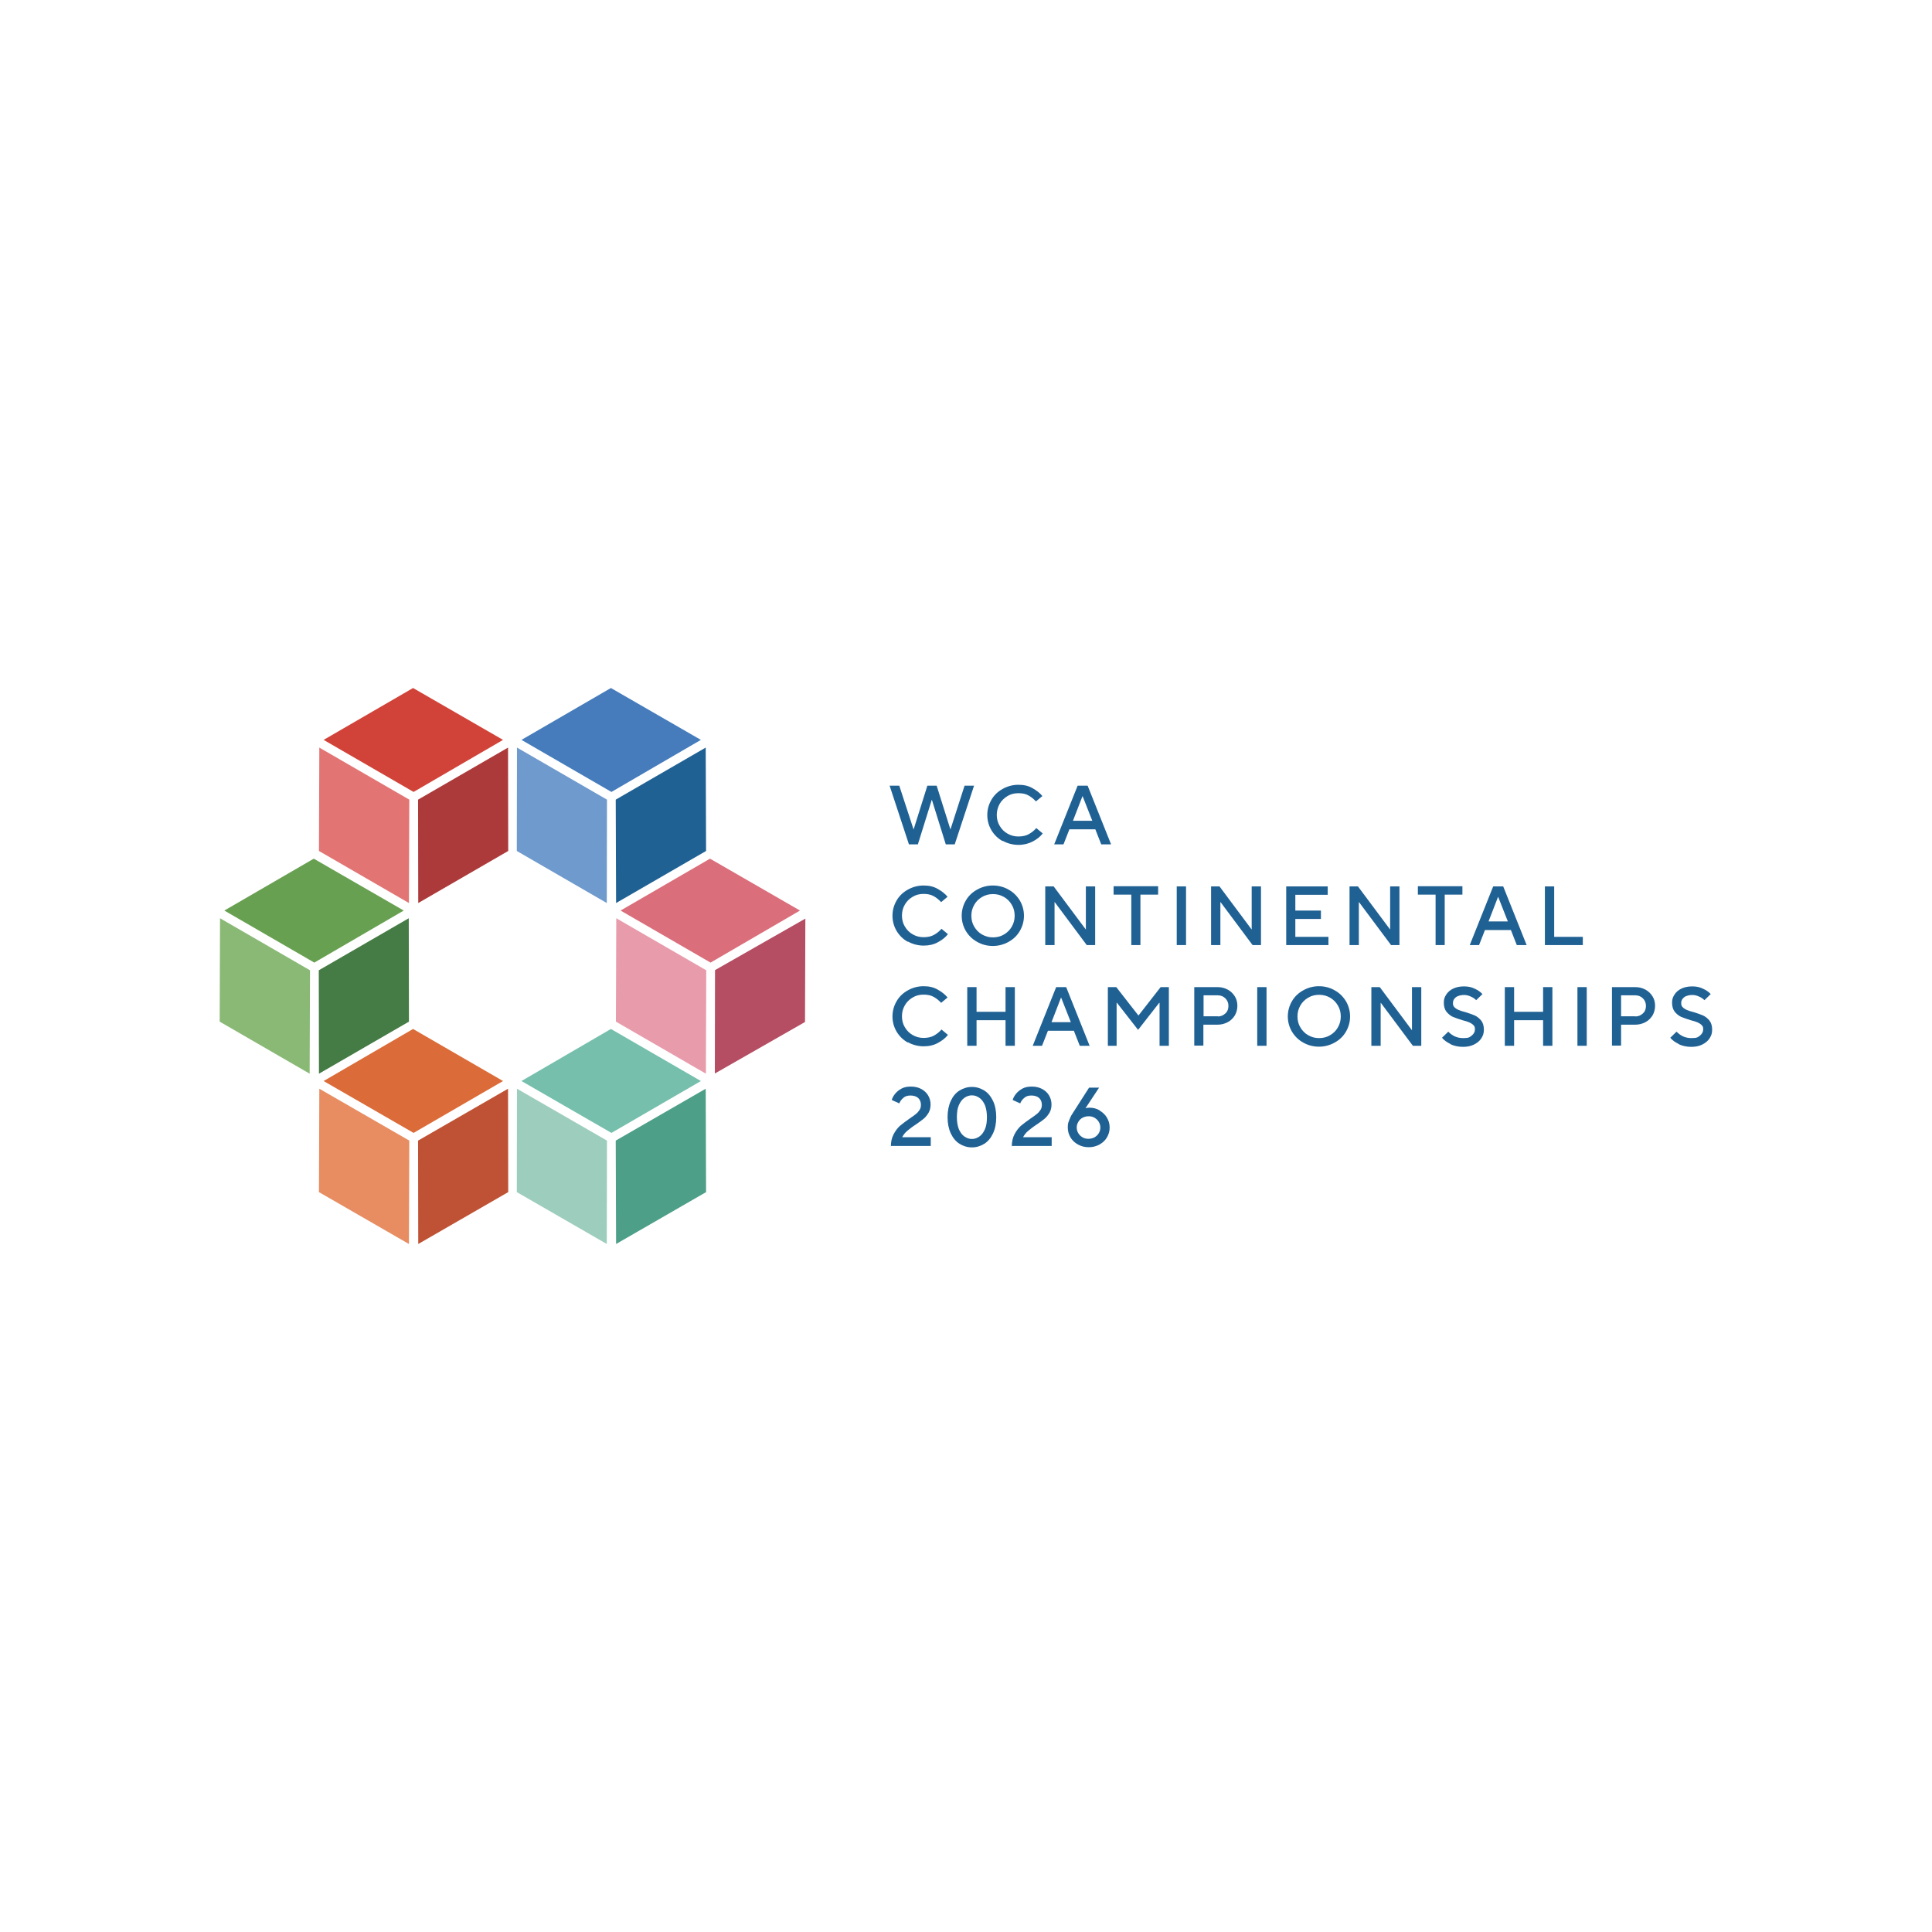
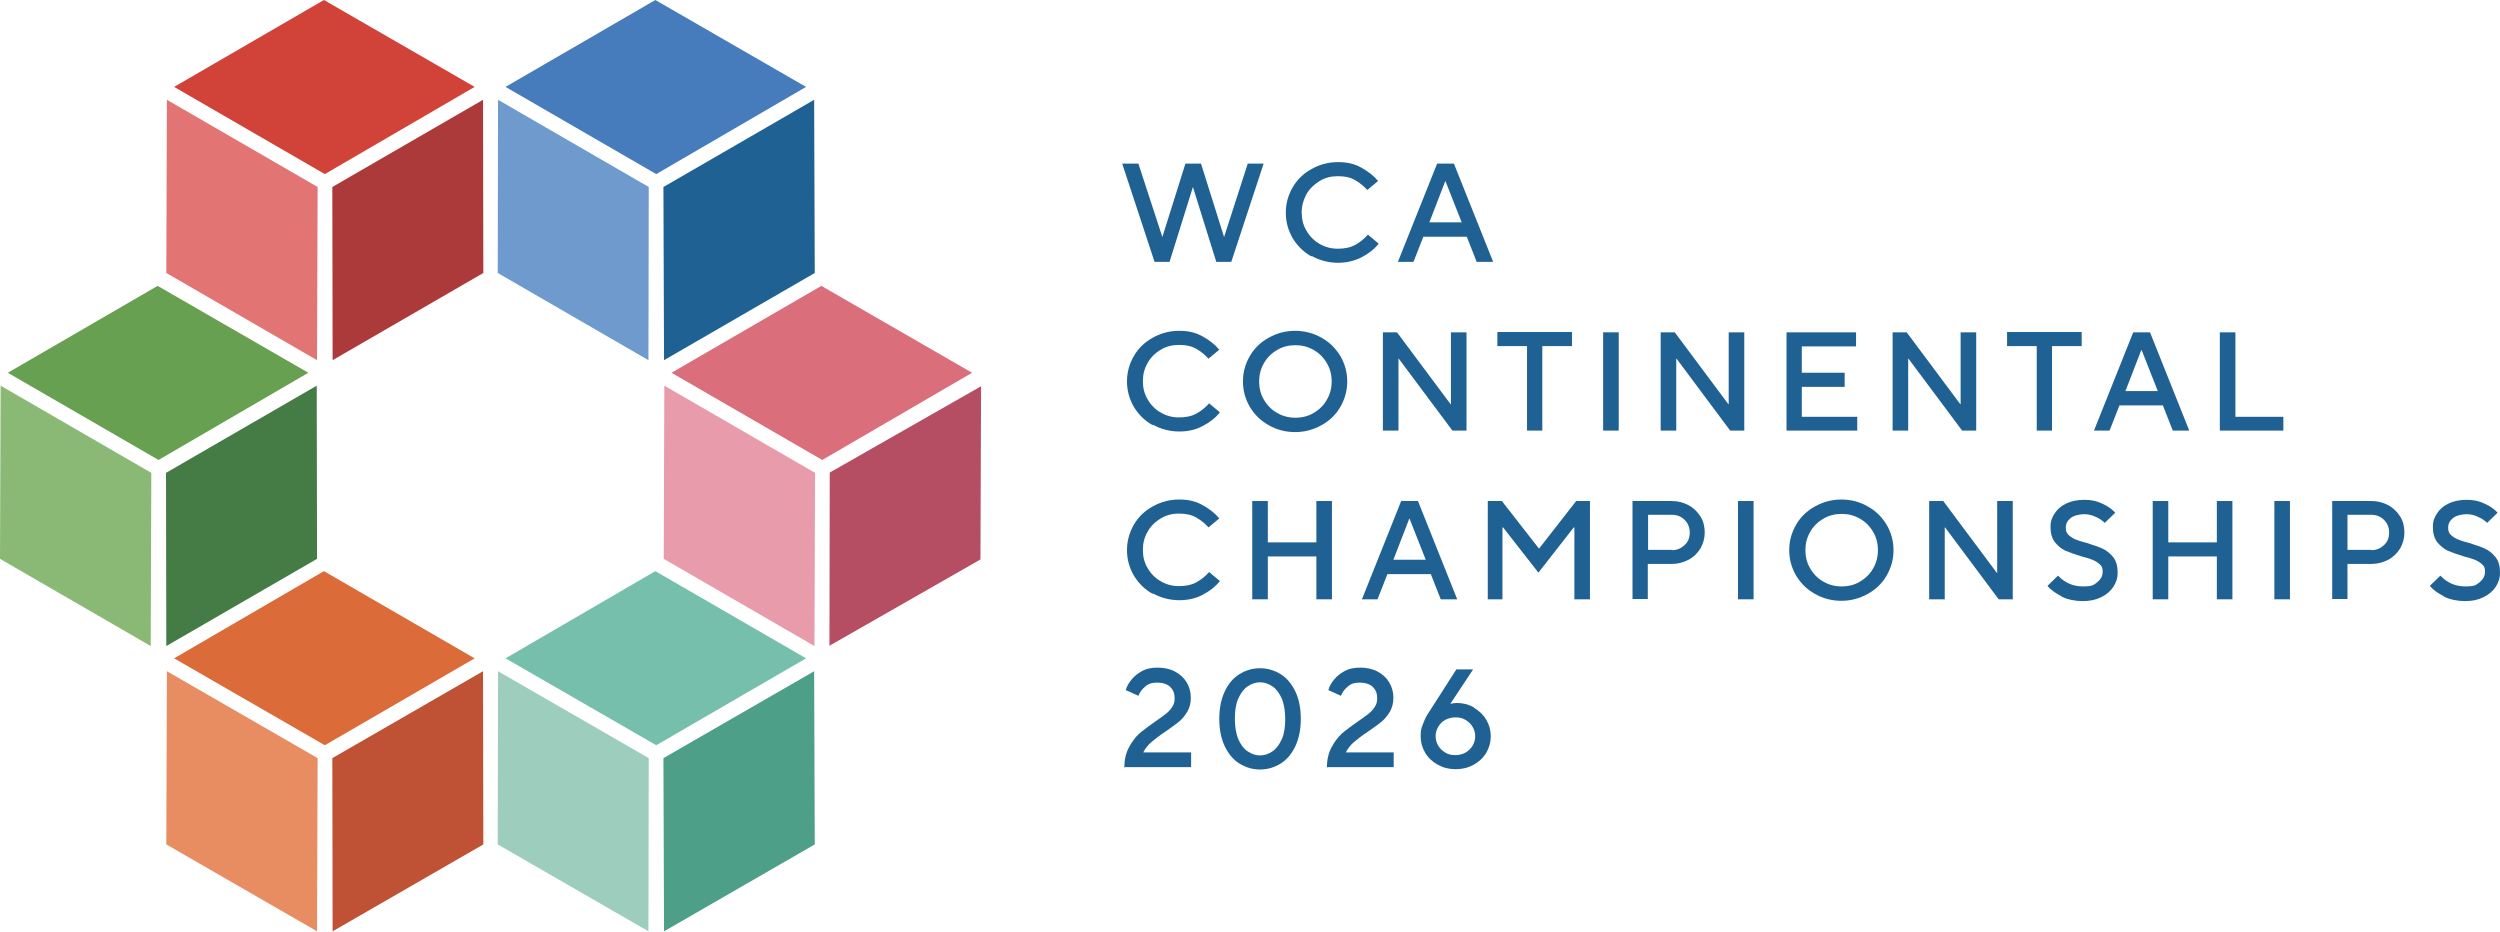
- <svg xmlns="http://www.w3.org/2000/svg" id="Layer_1" version="1.1" viewBox="0 0 1080 1080">
+ <svg xmlns="http://www.w3.org/2000/svg" id="Layer_1" version="1.1" viewBox="122.8 384.6 834.3 310.8">
  <defs>
    <style>
      .st0 {
        fill: #4a81c0;
      }

      .st1 {
        fill: #85c1ad;
      }

      .st2 {
        fill: #e89bab;
      }

      .st3 {
        fill: #d14339;
      }

      .st4 {
        fill: #ad3a3a;
      }

      .st5 {
        fill: #68a051;
      }

      .st6 {
        fill: #467cbc;
      }

      .st7 {
        fill: #bf5234;
      }

      .st8 {
        fill: #457b44;
      }

      .st9 {
        fill: #e1703a;
      }

      .st10 {
        opacity: .8;
      }

      .st11 {
        fill: #6da854;
      }

      .st12 {
        fill: #db6b38;
      }

      .st13 {
        fill: #e27574;
      }

      .st14 {
        fill: #206194;
      }

      .st15 {
        fill: #b54d63;
      }

      .st16 {
        fill: #75bfac;
      }

      .st17 {
        fill: #da6e7b;
      }

      .st18 {
        fill: #4d9f88;
      }
    </style>
  </defs>
  <g>
    <polygon class="st17" points="447.2 509 397.2 538.1 346.9 509 396.9 480 447.2 509" />
    <polygon class="st2" points="394.8 542.4 394.6 600.2 344.3 571.1 344.5 513.3 394.8 542.4" />
    <polygon class="st15" points="450.2 513.5 450 571.3 399.6 600.1 399.7 542.3 450.2 513.5" />
    <polygon class="st6" points="391.8 413.6 341.8 442.7 291.5 413.6 341.5 384.6 391.8 413.6" />
    <g class="st10">
      <polygon class="st0" points="339.3 447 339.2 504.8 288.9 475.7 289 417.9 339.3 447" />
    </g>
    <polygon class="st14" points="394.5 417.9 394.7 475.7 344.4 504.8 344.2 447 394.5 417.9" />
    <polygon class="st3" points="281.2 413.6 231.2 442.7 180.9 413.6 230.9 384.6 281.2 413.6" />
    <polygon class="st13" points="228.8 447 228.6 504.8 178.3 475.7 178.5 417.9 228.8 447" />
    <polygon class="st4" points="284 417.9 284.1 475.7 233.8 504.8 233.7 447 284 417.9" />
    <polygon class="st16" points="391.8 604.3 341.8 633.3 291.5 604.3 341.5 575.2 391.8 604.3" />
    <g class="st10">
      <polygon class="st1" points="339.3 637.6 339.2 695.4 288.9 666.4 289 608.6 339.3 637.6" />
    </g>
    <polygon class="st18" points="394.5 608.6 394.7 666.4 344.4 695.4 344.2 637.6 394.5 608.6" />
    <polygon class="st12" points="281.2 604.3 231.2 633.3 180.9 604.3 230.9 575.2 281.2 604.3" />
    <g class="st10">
      <polygon class="st9" points="228.8 637.6 228.6 695.4 178.3 666.4 178.5 608.6 228.8 637.6" />
    </g>
    <polygon class="st7" points="284 608.6 284.1 666.4 233.8 695.4 233.7 637.6 284 608.6" />
    <polygon class="st5" points="225.7 509 175.7 538.1 125.4 509 175.4 480 225.7 509" />
    <g class="st10">
      <polygon class="st11" points="173.3 542.4 173.1 600.2 122.8 571.1 123 513.3 173.3 542.4" />
    </g>
    <polygon class="st8" points="228.5 513.3 228.6 571.1 178.3 600.2 178.2 542.4 228.5 513.3" />
  </g>
  <g>
    <path class="st14" d="M513.1,472h-5l-10.8-32.8h5.4l8,24.5h0l7.7-24.5h5.2l7.7,24.5h0l7.9-24.5h5.3l-10.8,32.8h-5l-7.8-25h0l-7.8,25Z" />
    <path class="st14" d="M560.5,470.2c-2.7-1.5-4.7-3.5-6.3-6.1-1.5-2.6-2.3-5.4-2.3-8.5s.8-5.9,2.3-8.5c1.5-2.6,3.6-4.6,6.3-6.1,2.7-1.5,5.6-2.3,8.8-2.3s5.6.6,7.9,1.9c2.3,1.3,4.1,2.7,5.5,4.4l-3.6,3c-1.2-1.3-2.5-2.4-4.1-3.3-1.5-.9-3.4-1.3-5.7-1.3s-4.3.5-6.1,1.6-3.4,2.6-4.4,4.4-1.6,3.9-1.6,6.1.5,4.3,1.6,6.1c1.1,1.9,2.6,3.4,4.4,4.4,1.9,1.1,3.9,1.6,6.1,1.6s4.2-.4,5.8-1.3c1.6-.9,3-2,4.2-3.4l3.6,3c-1.4,1.8-3.3,3.3-5.6,4.5s-5,1.9-8,1.9-6.2-.8-8.8-2.3Z" />
    <path class="st14" d="M594.6,472h-5.3l13.1-32.8h5.6l13.1,32.8h-5.5l-3.3-8.4h-14.5l-3.3,8.4ZM605.1,445.1l-5.3,13.7h10.8l-5.4-13.7h0Z" />
    <path class="st14" d="M507.5,526.5c-2.7-1.5-4.7-3.5-6.3-6.1-1.5-2.6-2.3-5.4-2.3-8.5s.8-5.9,2.3-8.5c1.5-2.6,3.6-4.6,6.3-6.1,2.7-1.5,5.6-2.3,8.8-2.3s5.6.6,7.9,1.9c2.3,1.3,4.1,2.7,5.5,4.4l-3.6,3c-1.2-1.3-2.5-2.4-4.1-3.3s-3.4-1.3-5.7-1.3-4.3.5-6.1,1.6c-1.9,1.1-3.4,2.6-4.4,4.4-1.1,1.9-1.6,3.9-1.6,6.1s.5,4.3,1.6,6.1c1.1,1.9,2.6,3.4,4.4,4.4,1.9,1.1,3.9,1.6,6.1,1.6s4.2-.4,5.8-1.3c1.6-.9,3-2,4.2-3.4l3.6,3c-1.4,1.8-3.3,3.3-5.6,4.5-2.3,1.3-5,1.9-8,1.9s-6.2-.8-8.8-2.3Z" />
    <path class="st14" d="M546.2,526.5c-2.7-1.5-4.7-3.5-6.3-6.1-1.5-2.6-2.3-5.4-2.3-8.5s.8-5.9,2.3-8.5c1.5-2.6,3.6-4.6,6.3-6.1,2.7-1.5,5.6-2.3,8.8-2.3s6.2.8,8.8,2.3c2.7,1.5,4.7,3.5,6.3,6.1,1.5,2.6,2.3,5.4,2.3,8.5s-.8,5.9-2.3,8.5c-1.5,2.6-3.6,4.6-6.3,6.1-2.7,1.5-5.6,2.3-8.8,2.3s-6.2-.8-8.8-2.3ZM561.2,522.4c1.9-1.1,3.4-2.6,4.4-4.4,1.1-1.9,1.6-3.9,1.6-6.1s-.5-4.3-1.6-6.1c-1.1-1.9-2.6-3.4-4.4-4.4-1.9-1.1-3.9-1.6-6.1-1.6s-4.3.5-6.1,1.6c-1.9,1.1-3.4,2.6-4.4,4.4-1.1,1.9-1.6,3.9-1.6,6.1s.5,4.3,1.6,6.1c1.1,1.9,2.6,3.4,4.4,4.4,1.9,1.1,3.9,1.6,6.1,1.6s4.3-.5,6.1-1.6Z" />
    <path class="st14" d="M589.5,528.3h-5.2v-32.8h4.7l17.9,24h.1v-24h5.2v32.8h-4.7l-17.9-24h-.1v24Z" />
    <path class="st14" d="M637.6,528.3h-5.2v-28.2h-9.9v-4.7h24.9v4.7h-9.9v28.2Z" />
    <path class="st14" d="M663,528.3h-5.2v-32.8h5.2v32.8Z" />
    <path class="st14" d="M682.2,528.3h-5.2v-32.8h4.7l17.9,24h.1v-24h5.2v32.8h-4.7l-17.9-24h-.1v24Z" />
    <path class="st14" d="M742.7,528.3h-23.7v-32.8h23.2v4.7h-18.1v8.8h14.3v4.7h-14.3v10h18.5v4.7Z" />
    <path class="st14" d="M759.6,528.3h-5.2v-32.8h4.7l17.9,24h.1v-24h5.2v32.8h-4.7l-17.9-24h-.1v24Z" />
    <path class="st14" d="M807.7,528.3h-5.2v-28.2h-9.9v-4.7h24.9v4.7h-9.9v28.2Z" />
    <path class="st14" d="M826.9,528.3h-5.3l13.1-32.8h5.6l13.1,32.8h-5.5l-3.3-8.4h-14.5l-3.3,8.4ZM837.4,501.4l-5.3,13.7h10.8l-5.4-13.7h0Z" />
    <path class="st14" d="M884.7,528.3h-21.1v-32.8h5.2v28.2h16v4.7Z" />
    <path class="st14" d="M507.5,582.8c-2.7-1.5-4.7-3.5-6.3-6.1-1.5-2.6-2.3-5.4-2.3-8.5s.8-5.9,2.3-8.5c1.5-2.6,3.6-4.6,6.3-6.1,2.7-1.5,5.6-2.3,8.8-2.3s5.6.6,7.9,1.9c2.3,1.3,4.1,2.7,5.5,4.4l-3.6,3c-1.2-1.3-2.5-2.4-4.1-3.3s-3.4-1.3-5.7-1.3-4.3.5-6.1,1.6c-1.9,1.1-3.4,2.6-4.4,4.4-1.1,1.9-1.6,3.9-1.6,6.1s.5,4.3,1.6,6.1c1.1,1.9,2.6,3.4,4.4,4.4,1.9,1.1,3.9,1.6,6.1,1.6s4.2-.4,5.8-1.3c1.6-.9,3-2,4.2-3.4l3.6,3c-1.4,1.8-3.3,3.3-5.6,4.5-2.3,1.3-5,1.9-8,1.9s-6.2-.8-8.8-2.3Z" />
    <path class="st14" d="M545.9,584.6h-5.2v-32.8h5.2v13.8h16.2v-13.8h5.2v32.8h-5.2v-14.3h-16.2v14.3Z" />
    <path class="st14" d="M582.6,584.6h-5.3l13.1-32.8h5.6l13.1,32.8h-5.5l-3.3-8.4h-14.5l-3.3,8.4ZM593.1,557.7l-5.3,13.7h10.8l-5.4-13.7h0Z" />
    <path class="st14" d="M624.5,584.6h-5.2v-32.8h4.7l12.4,15.9h0l12.4-15.9h4.6v32.8h-5.2v-24h-.2l-11.8,15.1-11.8-15.1h-.2v24Z" />
    <path class="st14" d="M667.6,584.6v-32.8h13.1c2.1,0,3.9.5,5.6,1.4s3,2.2,4,3.8,1.4,3.4,1.4,5.3-.5,3.7-1.4,5.3c-1,1.6-2.3,2.9-4,3.8s-3.6,1.4-5.6,1.4h-8v11.7h-5.2ZM680.8,568.2c1.7,0,3-.6,4.2-1.7s1.7-2.5,1.7-4.2-.6-3.1-1.7-4.2-2.5-1.7-4.2-1.7h-8v11.7h8Z" />
    <path class="st14" d="M708,584.6h-5.2v-32.8h5.2v32.8Z" />
    <path class="st14" d="M728.5,582.8c-2.7-1.5-4.7-3.5-6.3-6.1-1.5-2.6-2.3-5.4-2.3-8.5s.8-5.9,2.3-8.5c1.5-2.6,3.6-4.6,6.3-6.1,2.7-1.5,5.6-2.3,8.8-2.3s6.2.8,8.8,2.3c2.7,1.5,4.7,3.5,6.3,6.1,1.5,2.6,2.3,5.4,2.3,8.5s-.8,5.9-2.3,8.5c-1.5,2.6-3.6,4.6-6.3,6.1-2.7,1.5-5.6,2.3-8.8,2.3s-6.2-.8-8.8-2.3ZM743.5,578.7c1.9-1.1,3.4-2.6,4.4-4.4,1.1-1.9,1.6-3.9,1.6-6.1s-.5-4.3-1.6-6.1c-1.1-1.9-2.6-3.4-4.4-4.4-1.9-1.1-3.9-1.6-6.1-1.6s-4.3.5-6.1,1.6c-1.9,1.1-3.4,2.6-4.4,4.4-1.1,1.9-1.6,3.9-1.6,6.1s.5,4.3,1.6,6.1c1.1,1.9,2.6,3.4,4.4,4.4,1.9,1.1,3.9,1.6,6.1,1.6s4.3-.5,6.1-1.6Z" />
    <path class="st14" d="M771.8,584.6h-5.2v-32.8h4.7l17.9,24h.1v-24h5.2v32.8h-4.7l-17.9-24h-.1v24Z" />
    <path class="st14" d="M810.8,583.6c-2-1-3.6-2.1-4.7-3.5l3.5-3.4c2.3,2.4,5,3.6,8.3,3.6s3.6-.5,4.8-1.4c1.2-1,1.8-2.1,1.8-3.5s-.3-1.8-.9-2.4c-.6-.6-1.4-1.1-2.3-1.5s-2.2-.8-3.8-1.2c-2.2-.7-4-1.3-5.4-1.9-1.3-.6-2.5-1.6-3.5-2.8-1-1.3-1.5-3-1.5-5.1s.5-3.2,1.4-4.6,2.2-2.5,3.9-3.3c1.7-.8,3.7-1.2,6-1.2s4.2.4,6,1.3c1.8.8,3.2,1.8,4.3,3l-3.5,3.4c-.8-.8-1.8-1.5-3-2-1.2-.6-2.5-.9-3.9-.9s-3.4.4-4.5,1.3-1.6,1.9-1.6,3.2.3,1.8.9,2.4c.6.6,1.4,1.1,2.3,1.5s2.2.8,3.8,1.2c2.2.7,4,1.3,5.3,1.9,1.3.6,2.5,1.6,3.5,2.8,1,1.3,1.5,3,1.5,5.1s-.5,3.3-1.4,4.8c-1,1.5-2.3,2.6-4.1,3.5s-3.8,1.3-6.2,1.3-5-.5-7-1.5Z" />
    <path class="st14" d="M846.4,584.6h-5.2v-32.8h5.2v13.8h16.2v-13.8h5.2v32.8h-5.2v-14.3h-16.2v14.3Z" />
    <path class="st14" d="M887,584.6h-5.2v-32.8h5.2v32.8Z" />
    <path class="st14" d="M901.1,584.6v-32.8h13.1c2.1,0,3.9.5,5.6,1.4s3,2.2,4,3.8c1,1.6,1.4,3.4,1.4,5.3s-.5,3.7-1.4,5.3c-1,1.6-2.3,2.9-4,3.8s-3.6,1.4-5.6,1.4h-8v11.7h-5.2ZM914.2,568.2c1.7,0,3-.6,4.2-1.7s1.7-2.5,1.7-4.2-.6-3.1-1.7-4.2-2.5-1.7-4.2-1.7h-8v11.7h8Z" />
    <path class="st14" d="M938.4,583.6c-2-1-3.6-2.1-4.7-3.5l3.5-3.4c2.3,2.4,5,3.6,8.3,3.6s3.6-.5,4.8-1.4c1.2-1,1.8-2.1,1.8-3.5s-.3-1.8-.9-2.4c-.6-.6-1.4-1.1-2.3-1.5s-2.2-.8-3.8-1.2c-2.2-.7-4-1.3-5.4-1.9-1.3-.6-2.5-1.6-3.5-2.8-1-1.3-1.5-3-1.5-5.1s.5-3.2,1.4-4.6,2.2-2.5,3.9-3.3c1.7-.8,3.7-1.2,6-1.2s4.2.4,6,1.3c1.8.8,3.2,1.8,4.3,3l-3.5,3.4c-.8-.8-1.8-1.5-3-2-1.2-.6-2.5-.9-3.9-.9s-3.4.4-4.5,1.3-1.6,1.9-1.6,3.2.3,1.8.9,2.4c.6.6,1.4,1.1,2.3,1.5s2.2.8,3.8,1.2c2.2.7,4,1.3,5.3,1.9,1.3.6,2.5,1.6,3.5,2.8,1,1.3,1.5,3,1.5,5.1s-.5,3.3-1.4,4.8c-1,1.5-2.3,2.6-4.1,3.5s-3.8,1.3-6.2,1.3-5-.5-7-1.5Z" />
    <path class="st14" d="M498,640.9c0-2.6.5-4.9,1.5-6.8,1-1.9,2.2-3.5,3.5-4.7,1.4-1.2,3.2-2.5,5.3-4,1.5-1,2.7-1.9,3.6-2.6s1.5-1.4,2.1-2.3.8-1.8.8-2.9c0-1.6-.5-2.8-1.5-3.8-1-.9-2.5-1.4-4.3-1.4s-3,.4-4,1.3c-1.1.9-1.8,1.9-2.3,3.1l-4.2-1.9c.3-1.2,1-2.4,1.9-3.5s2.1-2.1,3.6-2.9c1.5-.8,3.2-1.1,5.2-1.1s4,.4,5.7,1.3c1.7.9,3,2.1,3.9,3.6.9,1.5,1.4,3.2,1.4,5.1s-.4,3.3-1.1,4.6c-.8,1.3-1.7,2.5-2.8,3.4s-2.6,2-4.5,3.3c-2,1.3-3.5,2.5-4.7,3.5-1.2,1-2.1,2.2-2.8,3.5h16v4.9h-22.1Z" />
    <path class="st14" d="M536.4,639.4c-2.1-1.3-3.7-3.3-4.9-5.8-1.2-2.6-1.8-5.6-1.8-9.1s.6-6.5,1.8-9.1c1.2-2.6,2.8-4.5,4.9-5.8,2.1-1.3,4.4-2,6.9-2s4.8.7,6.9,2c2.1,1.3,3.7,3.3,4.9,5.8,1.2,2.5,1.8,5.6,1.8,9.1s-.6,6.5-1.8,9.1c-1.2,2.5-2.8,4.5-4.9,5.8-2.1,1.3-4.4,2-6.9,2s-4.8-.7-6.9-2ZM547.5,635.3c1.3-.9,2.3-2.3,3.1-4.1s1.1-4.1,1.1-6.7-.4-4.9-1.1-6.7c-.8-1.8-1.8-3.2-3.1-4.1-1.3-.9-2.7-1.4-4.2-1.4s-2.9.5-4.2,1.4-2.3,2.3-3.1,4.1c-.8,1.8-1.1,4.1-1.1,6.7s.4,4.9,1.1,6.7c.8,1.8,1.8,3.2,3.1,4.1,1.3.9,2.7,1.4,4.2,1.4s2.9-.5,4.2-1.4Z" />
    <path class="st14" d="M565.6,640.9c0-2.6.5-4.9,1.5-6.8,1-1.9,2.2-3.5,3.5-4.7,1.4-1.2,3.2-2.5,5.3-4,1.5-1,2.7-1.9,3.6-2.6s1.5-1.4,2.1-2.3.8-1.8.8-2.9c0-1.6-.5-2.8-1.5-3.8-1-.9-2.5-1.4-4.3-1.4s-3,.4-4,1.3c-1.1.9-1.8,1.9-2.3,3.1l-4.2-1.9c.3-1.2,1-2.4,1.9-3.5s2.1-2.1,3.6-2.9c1.5-.8,3.2-1.1,5.2-1.1s4,.4,5.7,1.3c1.7.9,3,2.1,3.9,3.6.9,1.5,1.4,3.2,1.4,5.1s-.4,3.3-1.1,4.6c-.8,1.3-1.7,2.5-2.8,3.4s-2.6,2-4.5,3.3c-2,1.3-3.5,2.5-4.7,3.5-1.2,1-2.1,2.2-2.8,3.5h16v4.9h-22.1Z" />
    <path class="st14" d="M614.7,620.8c1.7,1,3.1,2.3,4.1,4s1.5,3.5,1.5,5.5-.5,3.8-1.5,5.5-2.4,3-4.2,4c-1.8,1-3.8,1.5-6,1.5s-4.2-.5-6-1.5c-1.8-1-3.2-2.3-4.2-4s-1.5-3.5-1.5-5.5.2-2.6.7-3.9c.5-1.3,1-2.5,1.6-3.4l9.6-15h5.6l-7.6,11.5c.7-.2,1.4-.3,2.2-.3,2.1,0,4,.5,5.7,1.5ZM611.8,635.8c1-.6,1.8-1.3,2.4-2.3.6-1,.9-2,.9-3.2s-.3-2.2-.9-3.2c-.6-1-1.4-1.7-2.4-2.3s-2.1-.8-3.3-.8-2.3.3-3.3.8-1.8,1.3-2.4,2.3c-.6,1-.9,2-.9,3.2s.3,2.2.9,3.2c.6,1,1.4,1.7,2.4,2.3s2.1.8,3.3.8,2.3-.3,3.3-.8Z" />
  </g>
</svg>
